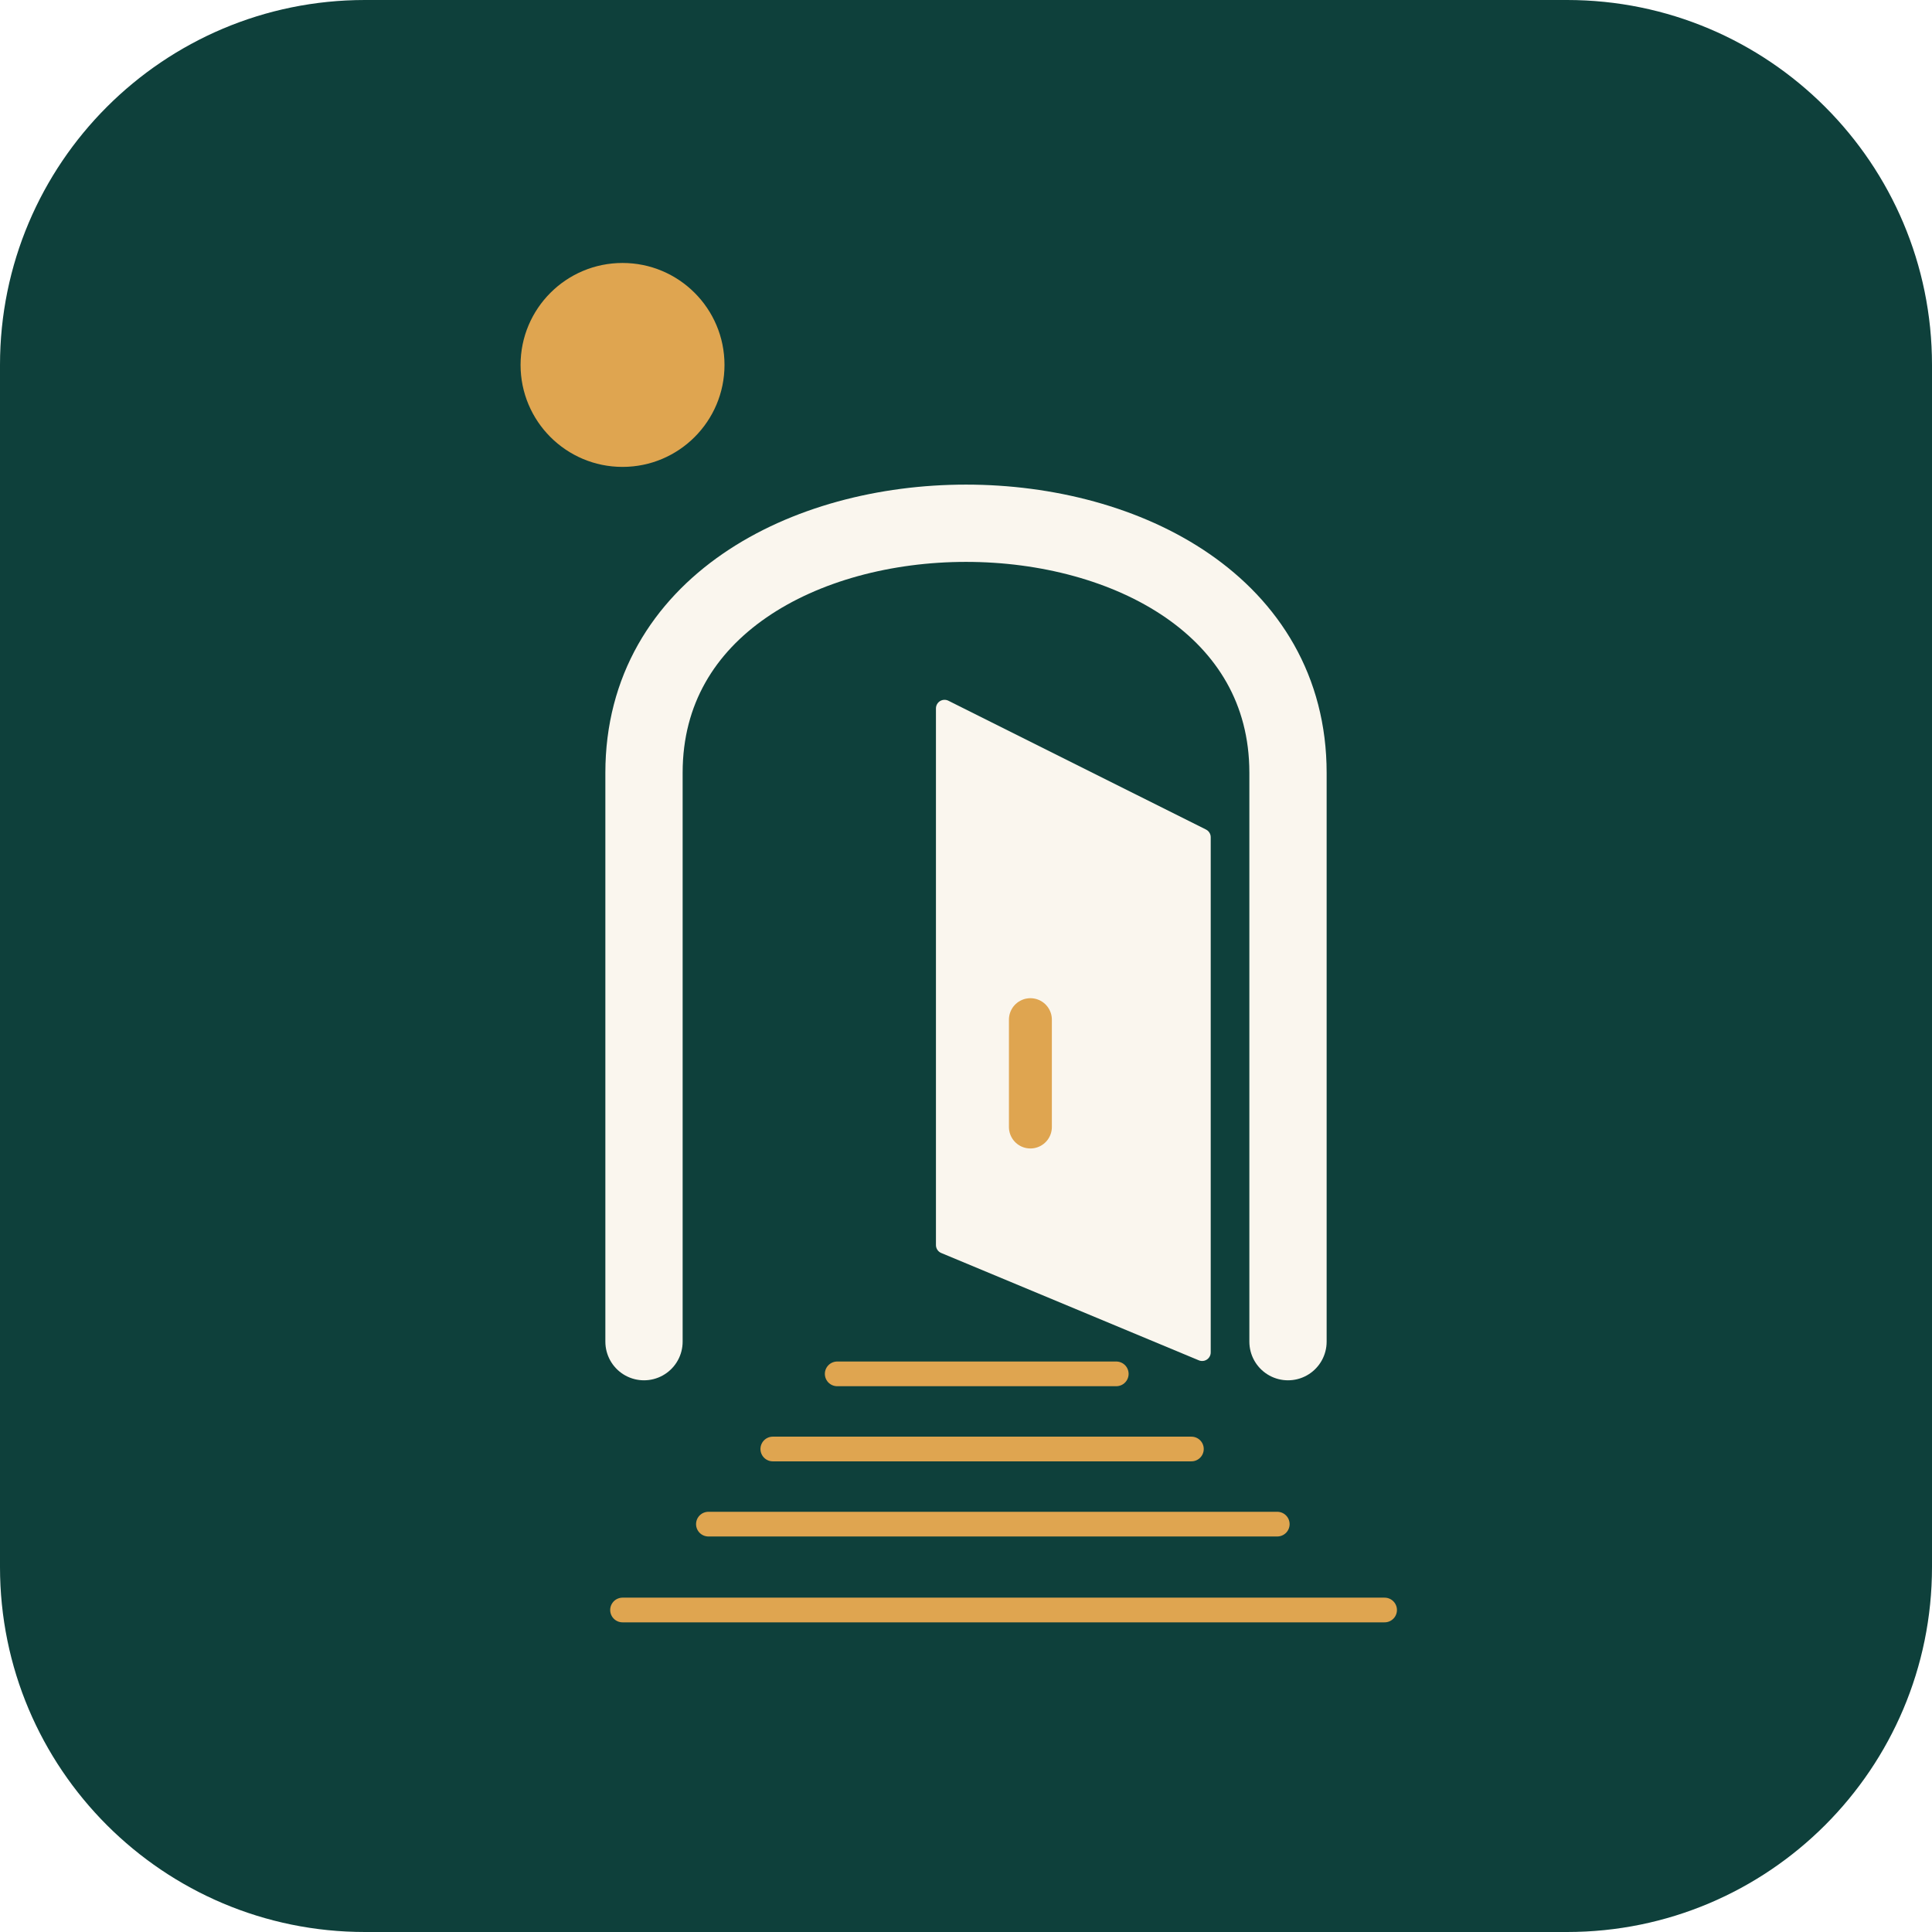
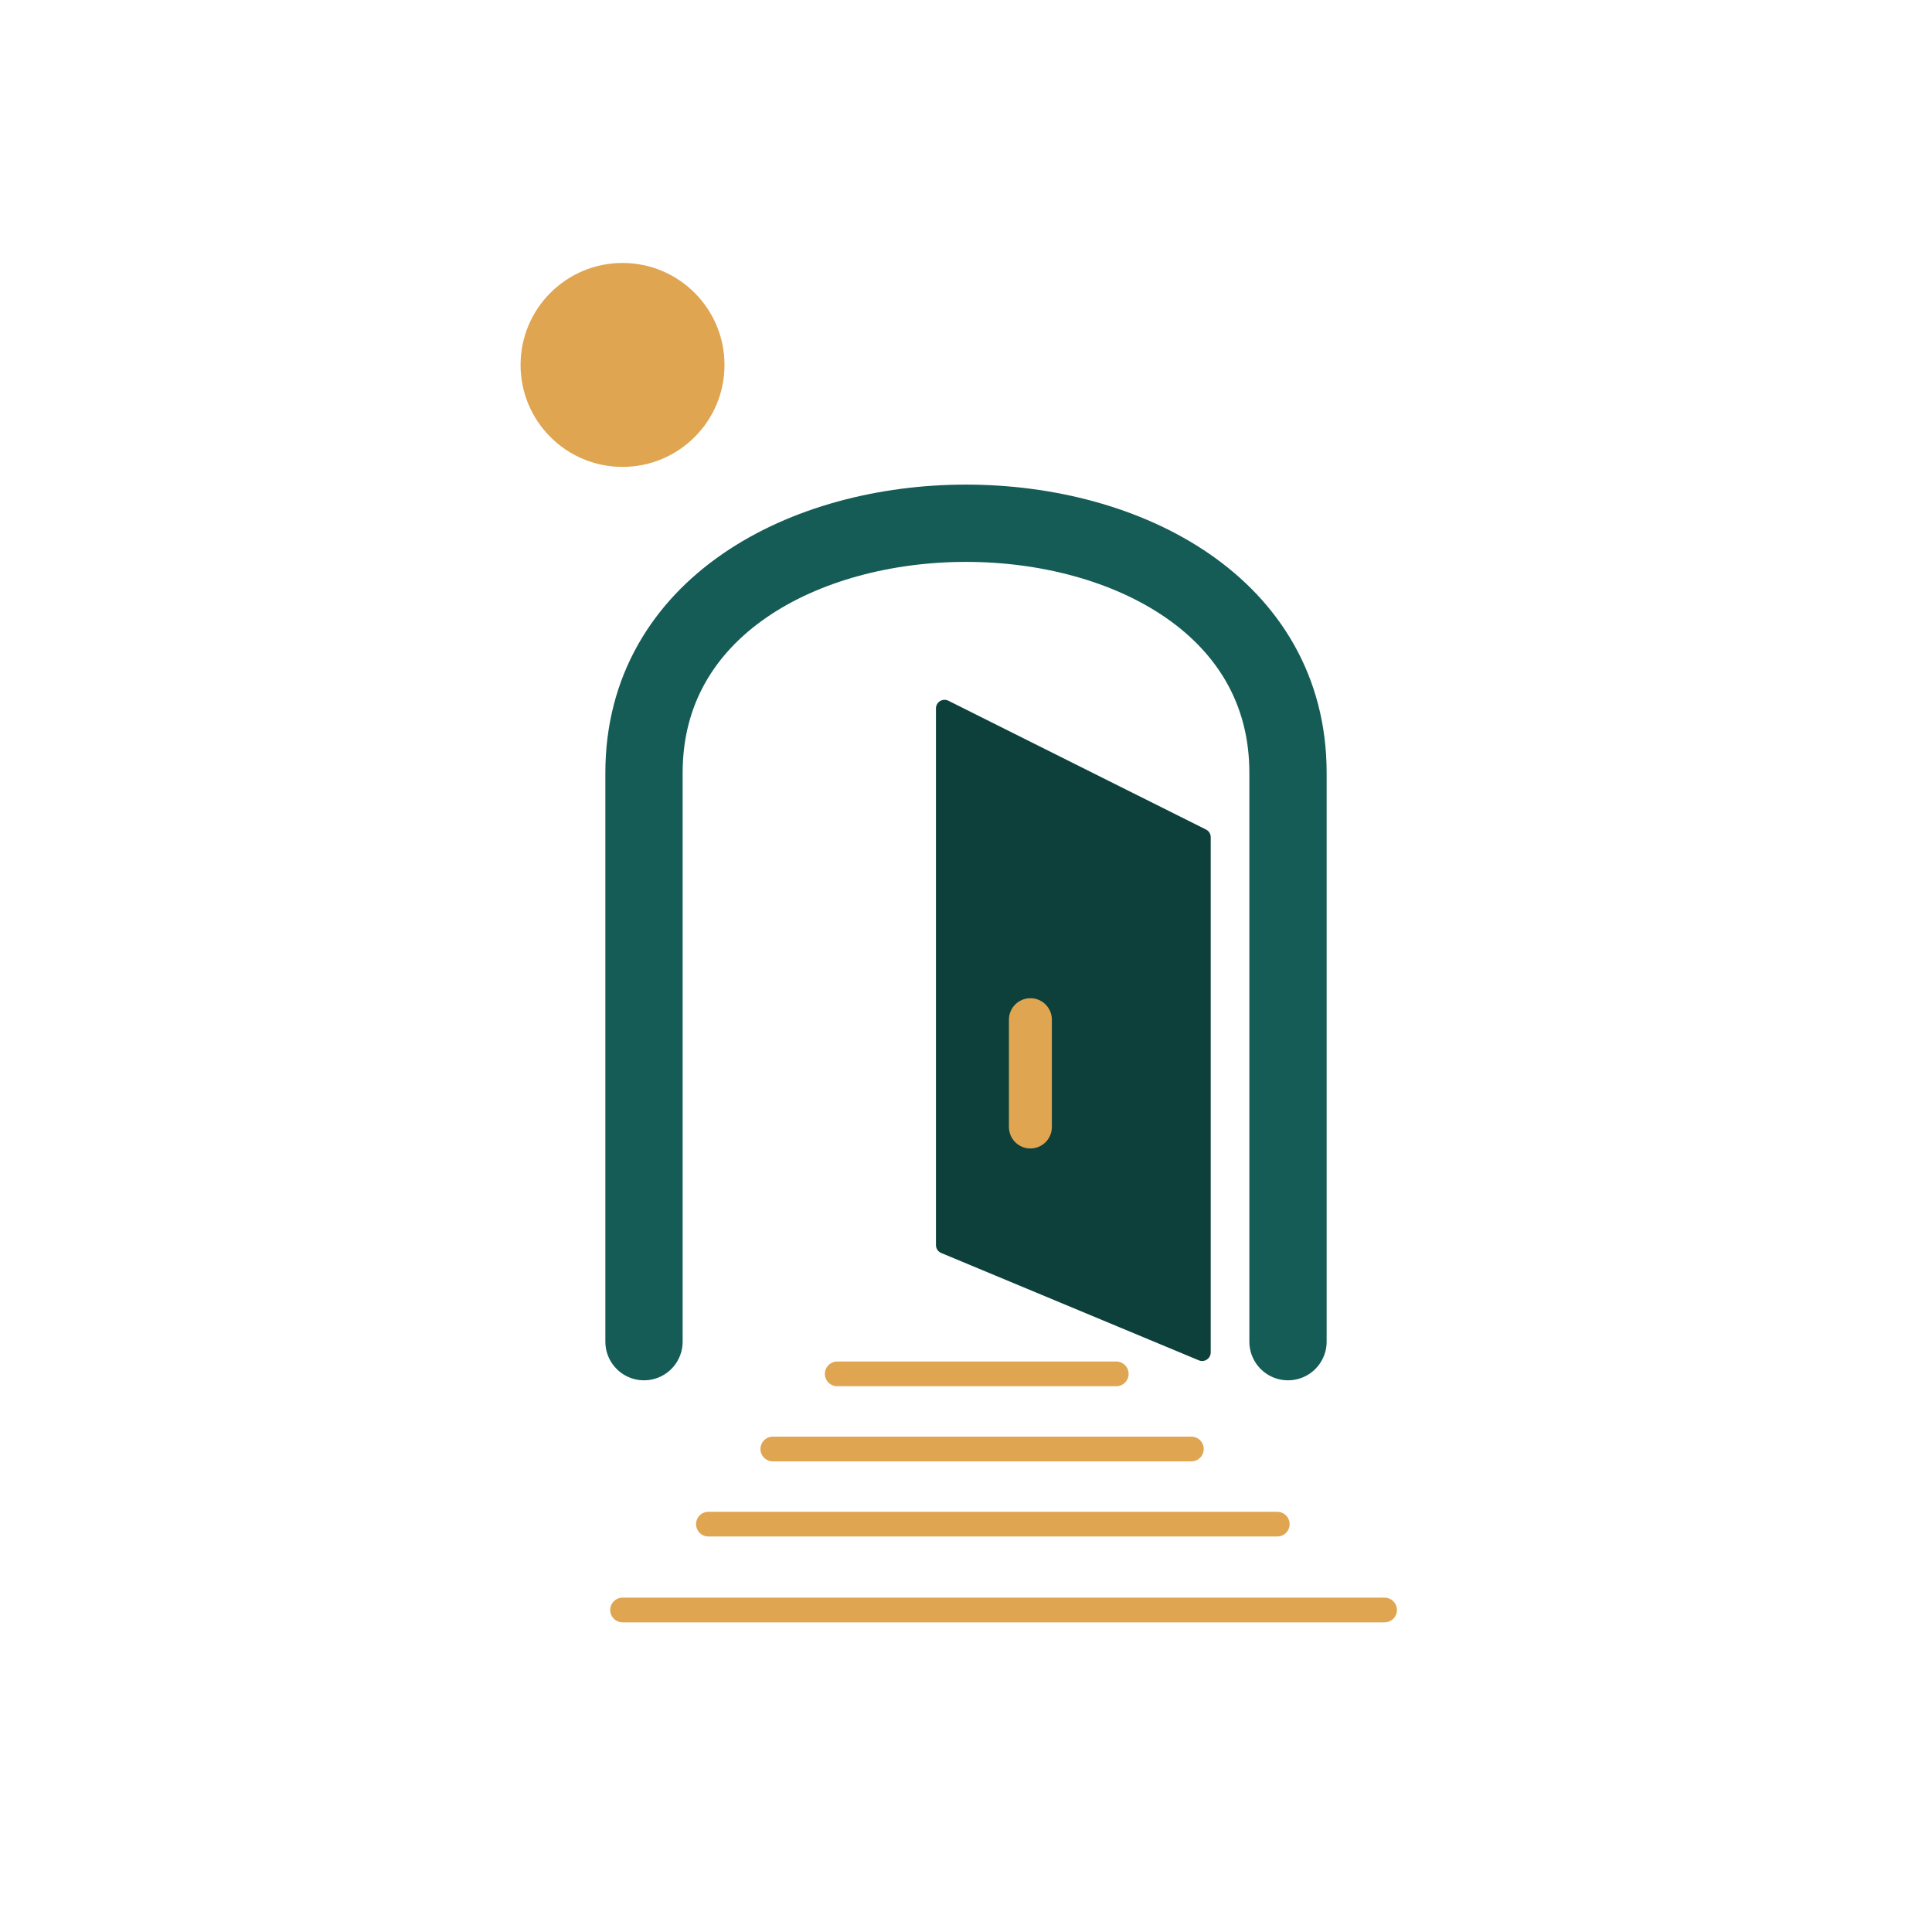
<svg xmlns="http://www.w3.org/2000/svg" viewBox="0 0 180 180" role="img" aria-labelledby="title desc">
-   <rect width="180" height="180" rx="34" fill="#0E403B" />
  <g fill="none" stroke-linecap="round" stroke-linejoin="round">
    <circle cx="58" cy="34" r="9.5" fill="#DFA550" stroke="none" />
-     <path d="M60 125 V72 C60 41 120 41 120 72 V125" stroke="#FAF6EE" stroke-width="7.2" />
-     <path d="M88 66 L112 78 V126 L88 116 Z" fill="#FAF6EE" stroke="#FAF6EE" stroke-width="1.6" />
+     <path d="M60 125 V72 C60 41 120 41 120 72 V125" stroke="#145C55" stroke-width="7.2" />
+     <path d="M88 66 L112 78 V126 L88 116 Z" fill="#0E403B" stroke="#0E403B" stroke-width="1.6" />
    <path d="M96 95 V105" stroke="#DFA550" stroke-width="4" />
    <path d="M78 128 H104" stroke="#DFA550" stroke-width="2.3" />
    <path d="M72 135 H111" stroke="#DFA550" stroke-width="2.3" />
    <path d="M66 142 H119" stroke="#DFA550" stroke-width="2.3" />
    <path d="M58 150 H129" stroke="#DFA550" stroke-width="2.3" />
  </g>
</svg>
